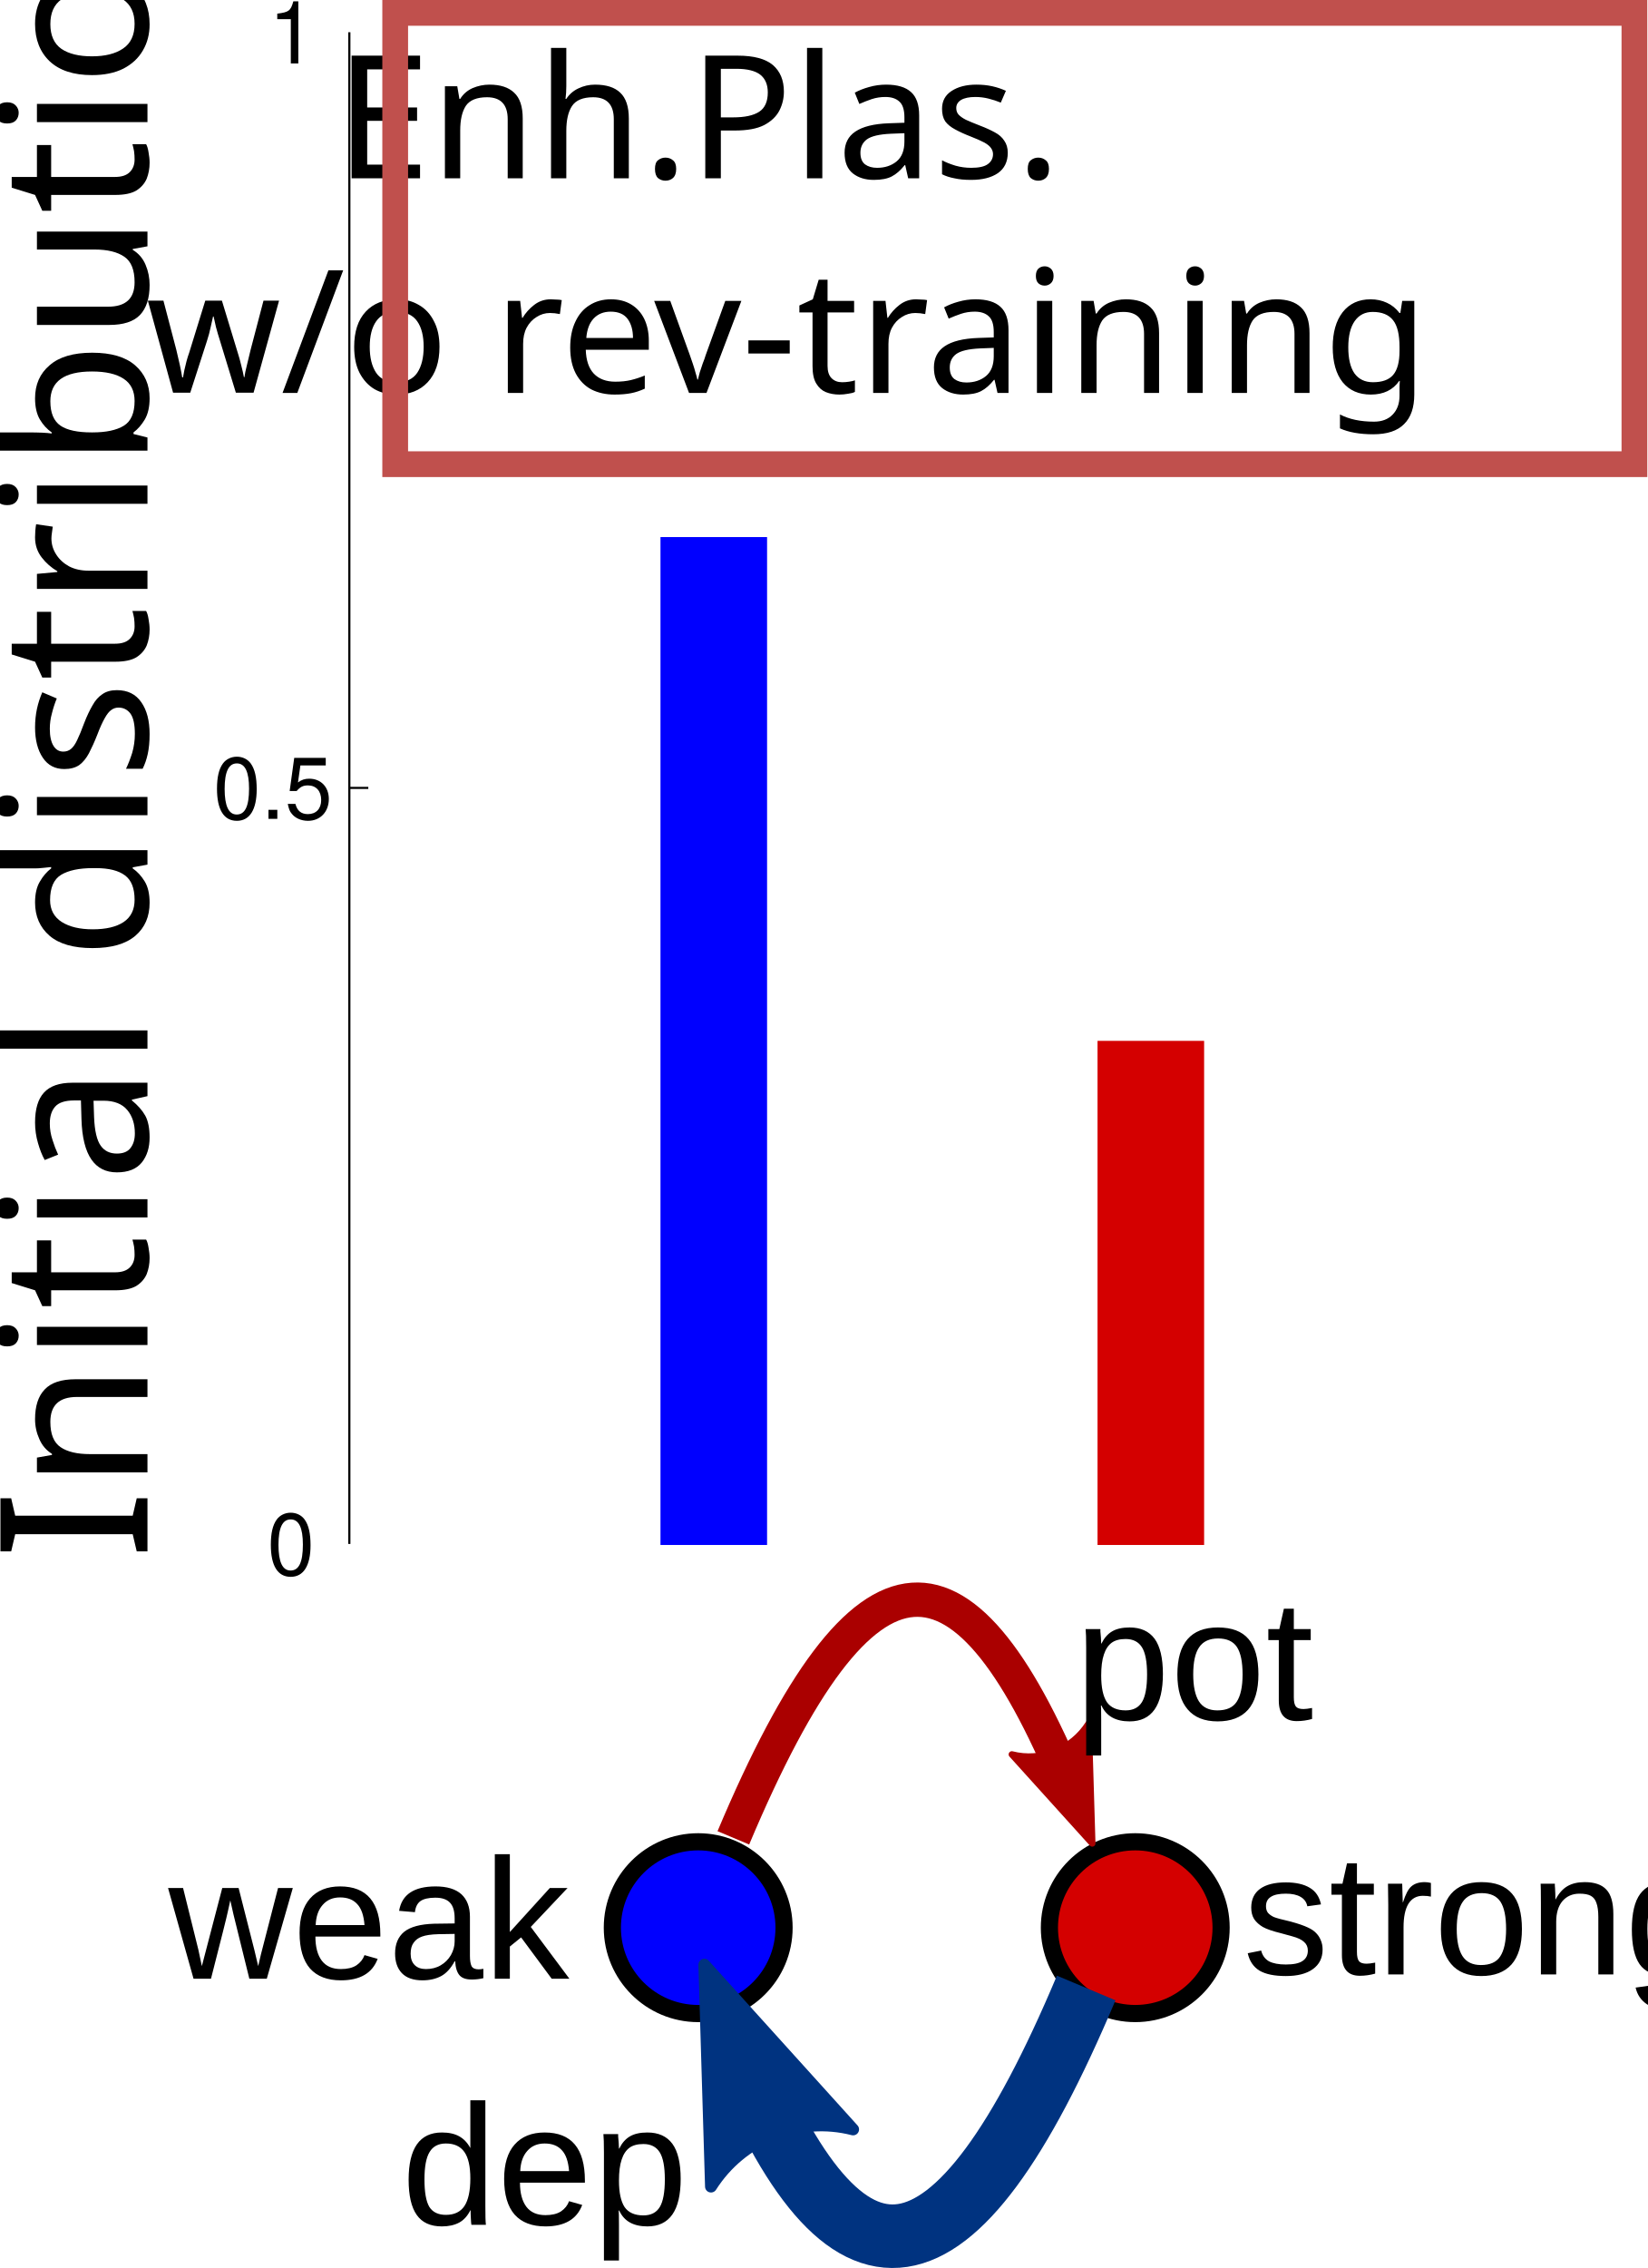
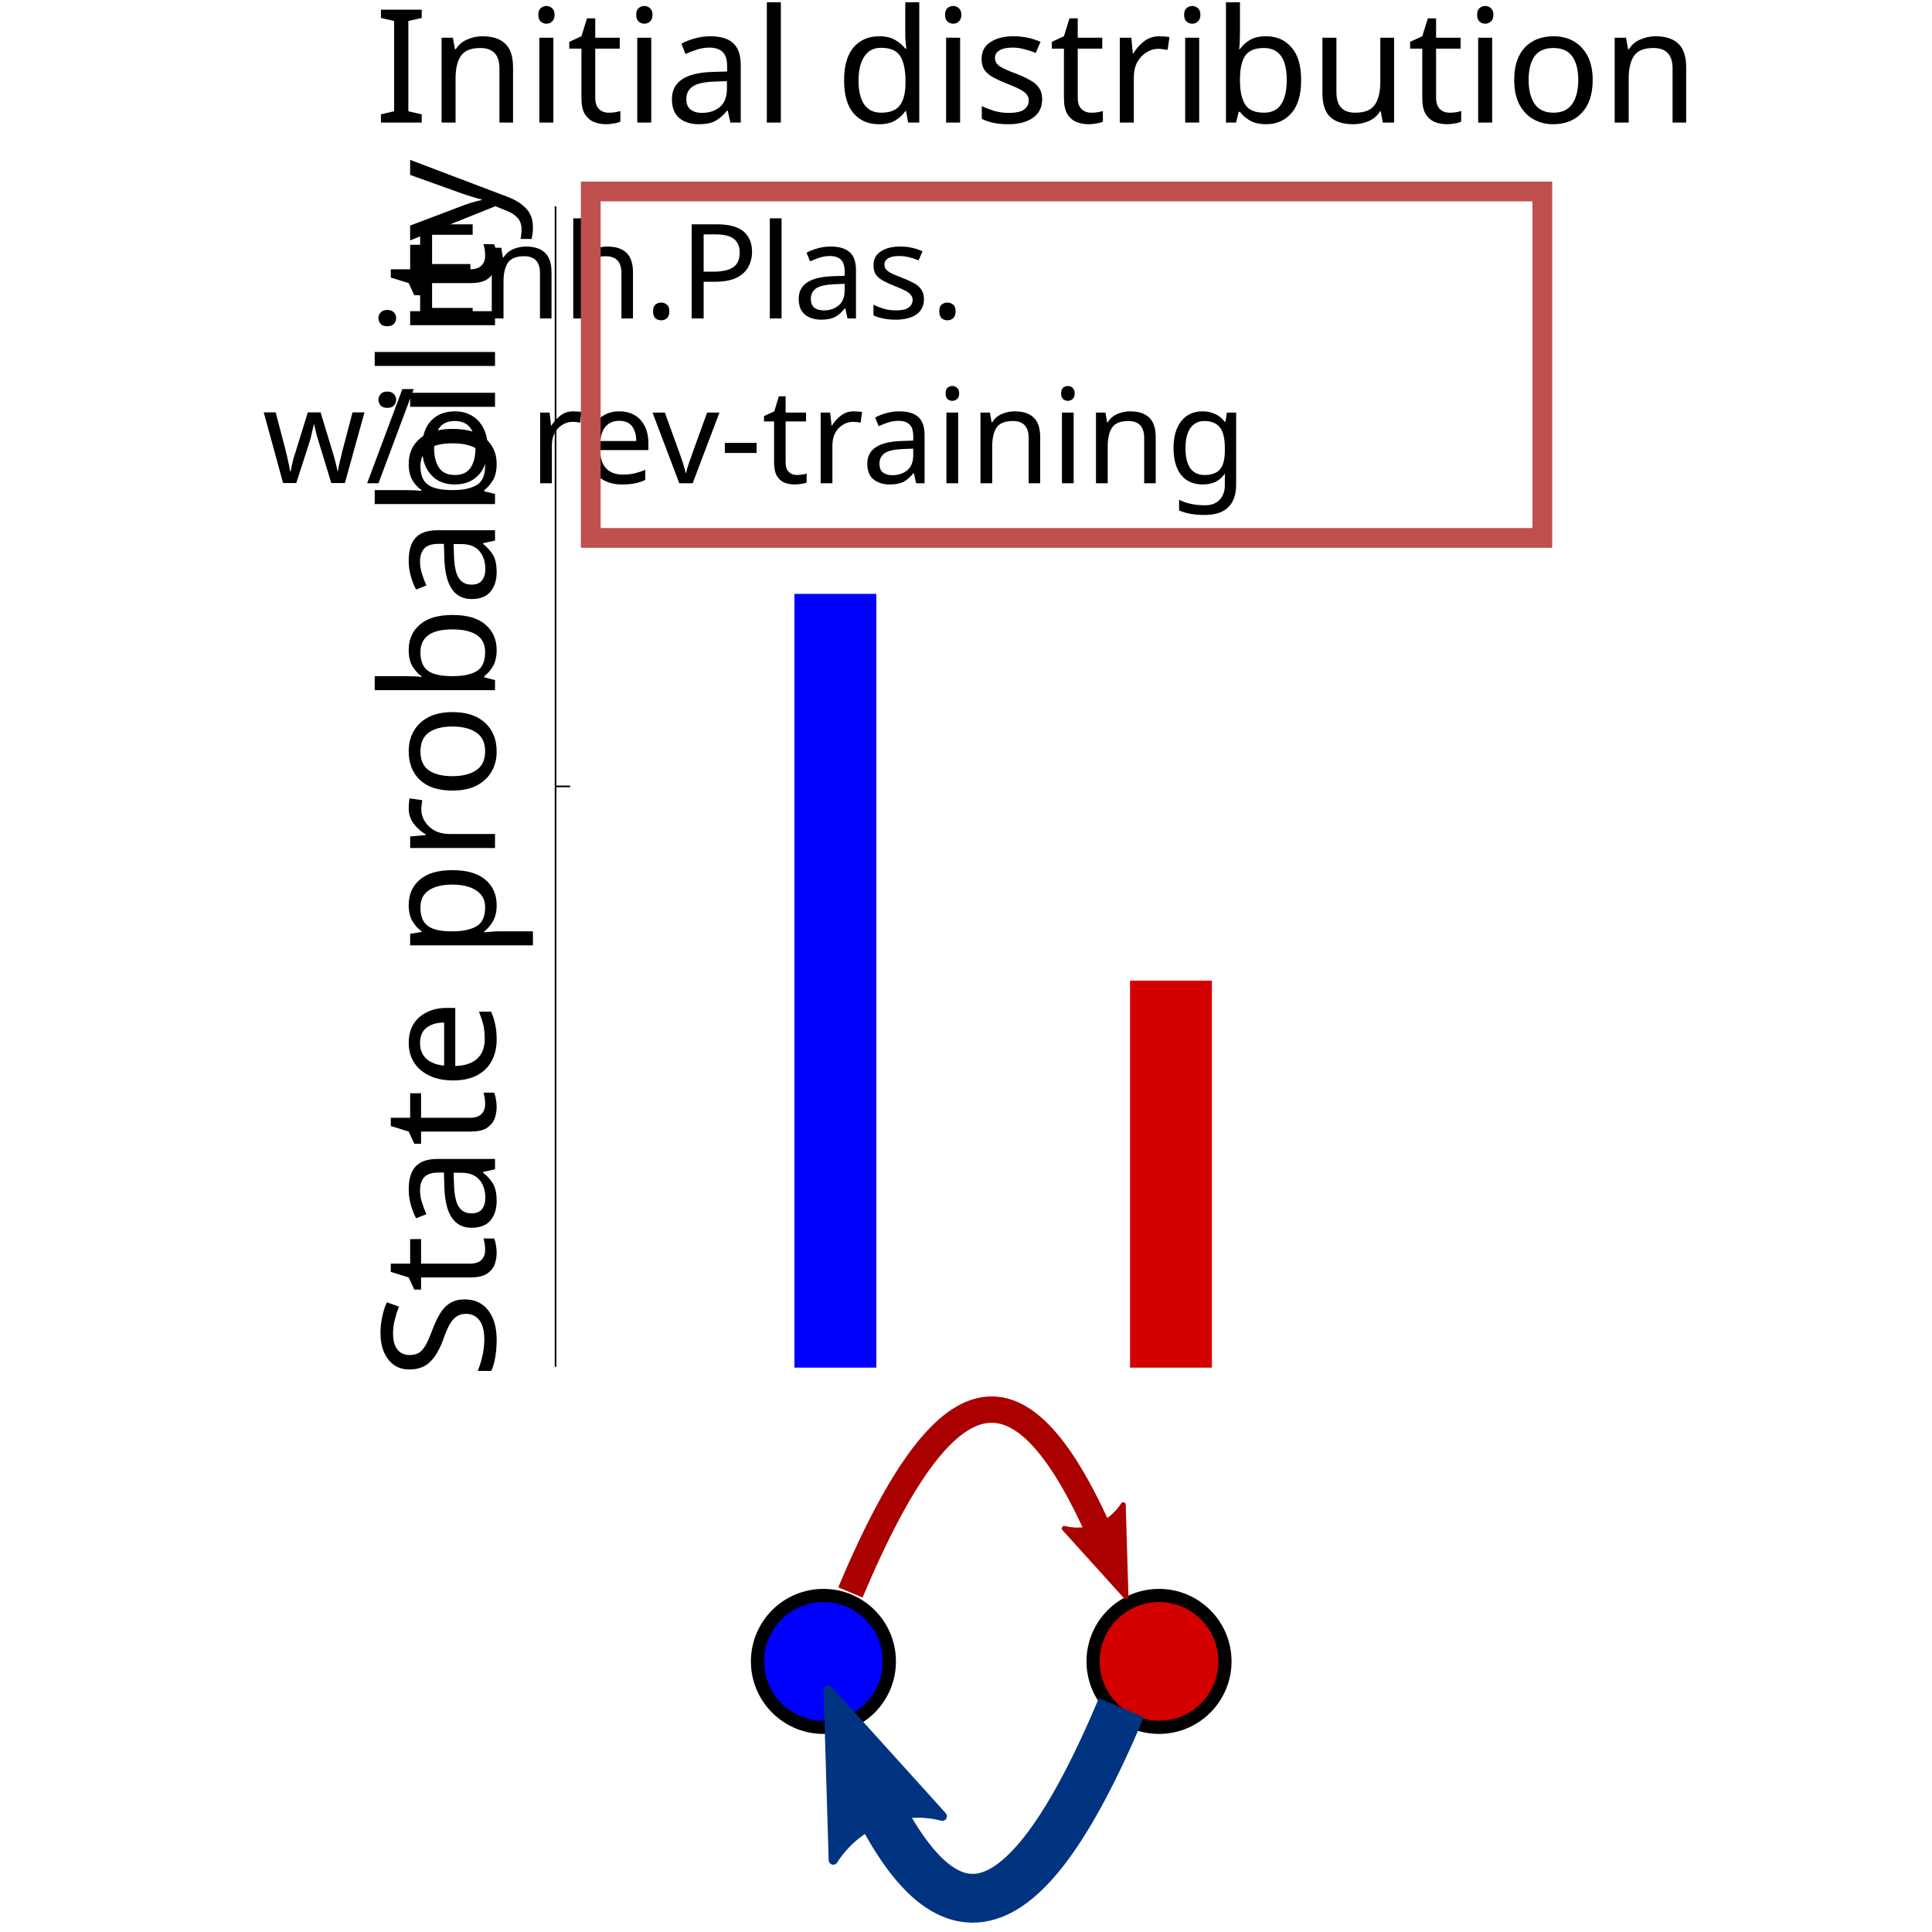
- <svg xmlns="http://www.w3.org/2000/svg" width="95.941" height="132.061" id="svg2" version="1.1">
+ <svg xmlns="http://www.w3.org/2000/svg" width="146.541" height="146.541" id="svg2" version="1.1">
  <defs id="defs4">
    <marker orient="auto" refY="0" refX="0" id="Arrow2Send" style="overflow:visible">
      <path id="path4544" style="font-size:12px;fill-rule:evenodd;stroke-width:0.625;stroke-linejoin:round" d="M 8.719,4.034 -2.207,0.016 8.719,-4.002 c -1.745,2.372 -1.735,5.617 -6e-7,8.035 z" transform="matrix(-0.3,0,0,-0.3,0.69,0)" />
    </marker>
    <marker orient="auto" refY="0" refX="0" id="Arrow2Sstart" style="overflow:visible">
      <path id="path4541" style="font-size:12px;fill-rule:evenodd;stroke-width:0.625;stroke-linejoin:round" d="M 8.719,4.034 -2.207,0.016 8.719,-4.002 c -1.745,2.372 -1.735,5.617 -6e-7,8.035 z" transform="matrix(0.3,0,0,0.3,-0.69,0)" />
    </marker>
    <marker orient="auto" refY="0" refX="0" id="Arrow2Send-4" style="overflow:visible">
      <path id="path4544-5" style="font-size:12px;fill-rule:evenodd;stroke-width:0.625;stroke-linejoin:round" d="M 8.719,4.034 -2.207,0.016 8.719,-4.002 c -1.745,2.372 -1.735,5.617 -6e-7,8.035 z" transform="matrix(-0.3,0,0,-0.3,0.69,0)" />
    </marker>
    <marker orient="auto" refY="0" refX="0" id="Arrow2Send-3" style="overflow:visible">
      <path id="path4544-52" style="font-size:12px;fill-rule:evenodd;stroke-width:0.625;stroke-linejoin:round" d="M 8.719,4.034 -2.207,0.016 8.719,-4.002 c -1.745,2.372 -1.735,5.617 -6e-7,8.035 z" transform="matrix(-0.3,0,0,-0.3,0.69,0)" />
    </marker>
    <marker orient="auto" refY="0" refX="0" id="Arrow2Send-9" style="overflow:visible">
      <path id="path4544-4" style="font-size:12px;fill-rule:evenodd;stroke-width:0.625;stroke-linejoin:round" d="M 8.719,4.034 -2.207,0.016 8.719,-4.002 c -1.745,2.372 -1.735,5.617 -6e-7,8.035 z" transform="matrix(-0.3,0,0,-0.3,0.69,0)" />
    </marker>
    <marker orient="auto" refY="0" refX="0" id="Arrow2Send-0" style="overflow:visible">
      <path id="path4544-59" style="font-size:12px;fill-rule:evenodd;stroke-width:0.625;stroke-linejoin:round" d="M 8.719,4.034 -2.207,0.016 8.719,-4.002 c -1.745,2.372 -1.735,5.617 -6e-7,8.035 z" transform="matrix(-0.3,0,0,-0.3,0.69,0)" />
    </marker>
    <marker orient="auto" refY="0" refX="0" id="Arrow2Send-6" style="overflow:visible">
      <path id="path4544-594" style="font-size:12px;fill-rule:evenodd;stroke-width:0.625;stroke-linejoin:round" d="M 8.719,4.034 -2.207,0.016 8.719,-4.002 c -1.745,2.372 -1.735,5.617 -6e-7,8.035 z" transform="matrix(-0.3,0,0,-0.3,0.69,0)" />
    </marker>
    <marker orient="auto" refY="0" refX="0" id="Arrow2Send-43" style="overflow:visible">
      <path id="path4544-54" style="font-size:12px;fill-rule:evenodd;stroke-width:0.625;stroke-linejoin:round" d="M 8.719,4.034 -2.207,0.016 8.719,-4.002 c -1.745,2.372 -1.735,5.617 -6e-7,8.035 z" transform="matrix(-0.3,0,0,-0.3,0.69,0)" />
    </marker>
    <marker orient="auto" refY="0" refX="0" id="Arrow2Send-41" style="overflow:visible">
      <path id="path4544-6" style="font-size:12px;fill-rule:evenodd;stroke-width:0.625;stroke-linejoin:round" d="M 8.719,4.034 -2.207,0.016 8.719,-4.002 c -1.745,2.372 -1.735,5.617 -6e-7,8.035 z" transform="matrix(-0.3,0,0,-0.3,0.69,0)" />
    </marker>
    <marker orient="auto" refY="0" refX="0" id="Arrow2Send-1" style="overflow:visible">
      <path id="path4544-58" style="font-size:12px;fill-rule:evenodd;stroke-width:0.625;stroke-linejoin:round" d="M 8.719,4.034 -2.207,0.016 8.719,-4.002 c -1.745,2.372 -1.735,5.617 -6e-7,8.035 z" transform="matrix(-0.3,0,0,-0.3,0.69,0)" />
    </marker>
    <marker orient="auto" refY="0" refX="0" id="Arrow2Send-01" style="overflow:visible">
      <path id="path4544-40" style="font-size:12px;fill-rule:evenodd;stroke-width:0.625;stroke-linejoin:round" d="M 8.719,4.034 -2.207,0.016 8.719,-4.002 c -1.745,2.372 -1.735,5.617 -6e-7,8.035 z" transform="matrix(-0.3,0,0,-0.3,0.69,0)" />
    </marker>
    <marker orient="auto" refY="0" refX="0" id="Arrow2Send-91" style="overflow:visible">
      <path id="path4544-7" style="font-size:12px;fill-rule:evenodd;stroke-width:0.625;stroke-linejoin:round" d="M 8.719,4.034 -2.207,0.016 8.719,-4.002 c -1.745,2.372 -1.735,5.617 -6e-7,8.035 z" transform="matrix(-0.3,0,0,-0.3,0.69,0)" />
    </marker>
    <marker orient="auto" refY="0" refX="0" id="Arrow2Send-96" style="overflow:visible">
      <path id="path4544-8" style="font-size:12px;fill-rule:evenodd;stroke-width:0.625;stroke-linejoin:round" d="M 8.719,4.034 -2.207,0.016 8.719,-4.002 c -1.745,2.372 -1.735,5.617 -6e-7,8.035 z" transform="matrix(-0.3,0,0,-0.3,0.69,0)" />
    </marker>
    <marker orient="auto" refY="0" refX="0" id="Arrow2Send-30" style="overflow:visible">
      <path id="path4544-2" style="font-size:12px;fill-rule:evenodd;stroke-width:0.625;stroke-linejoin:round" d="M 8.719,4.034 -2.207,0.016 8.719,-4.002 c -1.745,2.372 -1.735,5.617 -6e-7,8.035 z" transform="matrix(-0.3,0,0,-0.3,0.69,0)" />
    </marker>
    <marker orient="auto" refY="0" refX="0" id="Arrow2Send-92" style="overflow:visible">
      <path id="path4544-24" style="font-size:12px;fill-rule:evenodd;stroke-width:0.625;stroke-linejoin:round" d="M 8.719,4.034 -2.207,0.016 8.719,-4.002 c -1.745,2.372 -1.735,5.617 -6e-7,8.035 z" transform="matrix(-0.3,0,0,-0.3,0.69,0)" />
    </marker>
    <marker orient="auto" refY="0" refX="0" id="Arrow2Send-8" style="overflow:visible">
      <path id="path4544-72" style="font-size:12px;fill-rule:evenodd;stroke-width:0.625;stroke-linejoin:round" d="M 8.719,4.034 -2.207,0.016 8.719,-4.002 c -1.745,2.372 -1.735,5.617 -6e-7,8.035 z" transform="matrix(-0.3,0,0,-0.3,0.69,0)" />
    </marker>
    <marker orient="auto" refY="0" refX="0" id="Arrow2Send-34" style="overflow:visible">
      <path id="path4544-3" style="font-size:12px;fill-rule:evenodd;stroke-width:0.625;stroke-linejoin:round" d="M 8.719,4.034 -2.207,0.016 8.719,-4.002 c -1.745,2.372 -1.735,5.617 -6e-7,8.035 z" transform="matrix(-0.3,0,0,-0.3,0.69,0)" />
    </marker>
    <marker orient="auto" refY="0" refX="0" id="Arrow2Send-32" style="overflow:visible">
      <path id="path4544-76" style="font-size:12px;fill-rule:evenodd;stroke-width:0.625;stroke-linejoin:round" d="M 8.719,4.034 -2.207,0.016 8.719,-4.002 c -1.745,2.372 -1.735,5.617 -6e-7,8.035 z" transform="matrix(-0.3,0,0,-0.3,0.69,0)" />
    </marker>
    <marker orient="auto" refY="0" refX="0" id="Arrow2Send-36" style="overflow:visible">
      <path id="path4544-9" style="font-size:12px;fill-rule:evenodd;stroke-width:0.625;stroke-linejoin:round" d="M 8.719,4.034 -2.207,0.016 8.719,-4.002 c -1.745,2.372 -1.735,5.617 -6e-7,8.035 z" transform="matrix(-0.3,0,0,-0.3,0.69,0)" />
    </marker>
    <marker orient="auto" refY="0" refX="0" id="Arrow2Send-33" style="overflow:visible">
      <path id="path4544-0" style="font-size:12px;fill-rule:evenodd;stroke-width:0.625;stroke-linejoin:round" d="M 8.719,4.034 -2.207,0.016 8.719,-4.002 c -1.745,2.372 -1.735,5.617 -6e-7,8.035 z" transform="matrix(-0.3,0,0,-0.3,0.69,0)" />
    </marker>
    <marker orient="auto" refY="0" refX="0" id="Arrow2Sendu" style="overflow:visible">
      <path id="path3966" style="font-size:12px;fill:#800000;fill-rule:evenodd;stroke:#800000;stroke-width:0.625;stroke-linejoin:round" d="M 8.719,4.034 -2.207,0.016 8.719,-4.002 c -1.745,2.372 -1.735,5.617 -6e-7,8.035 z" transform="matrix(-0.3,0,0,-0.3,0.69,0)" />
    </marker>
    <marker orient="auto" refY="0" refX="0" id="Arrow2SenduU" style="overflow:visible">
      <path id="path4080" style="font-size:12px;fill:#0000aa;fill-rule:evenodd;stroke:#0000aa;stroke-width:0.625;stroke-linejoin:round" d="M 8.719,4.034 -2.207,0.016 8.719,-4.002 c -1.745,2.372 -1.735,5.617 -6e-7,8.035 z" transform="matrix(-0.3,0,0,-0.3,0.69,0)" />
    </marker>
    <marker orient="auto" refY="0" refX="0" id="Arrow2SenduU0" style="overflow:visible">
      <path id="path4195" style="font-size:12px;fill:#003380;fill-rule:evenodd;stroke:#003380;stroke-width:0.625;stroke-linejoin:round" d="M 8.719,4.034 -2.207,0.016 8.719,-4.002 c -1.745,2.372 -1.735,5.617 -6e-7,8.035 z" transform="matrix(-0.3,0,0,-0.3,0.69,0)" />
    </marker>
    <marker orient="auto" refY="0" refX="0" id="Arrow2SenduM" style="overflow:visible">
      <path id="path4314" style="font-size:12px;fill:#aa0000;fill-rule:evenodd;stroke:#aa0000;stroke-width:0.625;stroke-linejoin:round" d="M 8.719,4.034 -2.207,0.016 8.719,-4.002 c -1.745,2.372 -1.735,5.617 -6e-7,8.035 z" transform="matrix(-0.3,0,0,-0.3,0.69,0)" />
    </marker>
    <marker orient="auto" refY="0" refX="0" id="Arrow2Send-33Jk" style="overflow:visible">
      <path id="path5285" style="font-size:12px;fill:#008000;fill-rule:evenodd;stroke:#008000;stroke-width:0.625;stroke-linejoin:round" d="M 8.719,4.034 -2.207,0.016 8.719,-4.002 c -1.745,2.372 -1.735,5.617 -6e-7,8.035 z" transform="matrix(-0.3,0,0,-0.3,0.69,0)" />
    </marker>
    <marker orient="auto" refY="0" refX="0" id="Arrow2Send-33V0" style="overflow:visible">
      <path id="path5294" style="font-size:12px;fill:#008000;fill-rule:evenodd;stroke:#008000;stroke-width:0.625;stroke-linejoin:round" d="M 8.719,4.034 -2.207,0.016 8.719,-4.002 c -1.745,2.372 -1.735,5.617 -6e-7,8.035 z" transform="matrix(-0.3,0,0,-0.3,0.69,0)" />
    </marker>
    <marker orient="auto" refY="0" refX="0" id="Arrow2Send-33d2" style="overflow:visible">
      <path id="path5288" style="font-size:12px;fill:#008000;fill-rule:evenodd;stroke:#008000;stroke-width:0.625;stroke-linejoin:round" d="M 8.719,4.034 -2.207,0.016 8.719,-4.002 c -1.745,2.372 -1.735,5.617 -6e-7,8.035 z" transform="matrix(-0.3,0,0,-0.3,0.69,0)" />
    </marker>
    <marker orient="auto" refY="0" refX="0" id="Arrow2Send-337r" style="overflow:visible">
      <path id="path5291" style="font-size:12px;fill:#008000;fill-rule:evenodd;stroke:#008000;stroke-width:0.625;stroke-linejoin:round" d="M 8.719,4.034 -2.207,0.016 8.719,-4.002 c -1.745,2.372 -1.735,5.617 -6e-7,8.035 z" transform="matrix(-0.3,0,0,-0.3,0.69,0)" />
    </marker>
  </defs>
-   <g id="layer1" transform="translate(-188.9505,-328.6891)">
-     <g transform="matrix(0.5,0,0,-0.5,200.2553,424.8045)" id="g124">
-       <text id="text126" transform="matrix(1,0,0,-1,8.5,8.8332)">
-         <tspan id="tspan128" y="0" x="0" style="font-size:10px;font-variant:normal;font-weight:normal;writing-mode:lr-tb;fill:#000000;fill-opacity:1;fill-rule:nonzero;stroke:none;font-family:Helvetica;-inkscape-font-specification:Helvetica">0</tspan>
-       </text>
-     </g>
-     <path id="path130" style="fill:none;stroke:#000000;stroke-width:0.125;stroke-linecap:butt;stroke-linejoin:round;stroke-miterlimit:10;stroke-opacity:1;stroke-dasharray:none" d="m 209.297,374.567 1.104,0" />
-     <g transform="matrix(0.5,0,0,-0.5,201.2863,468.8254)" id="g134">
-       <text id="text136" transform="matrix(1,0,0,-1,0.166797,184.917)">
-         <tspan id="tspan138" y="0" x="0 5.56 8.34" style="font-size:10px;font-variant:normal;font-weight:normal;writing-mode:lr-tb;fill:#000000;fill-opacity:1;fill-rule:nonzero;stroke:none;font-family:Helvetica;-inkscape-font-specification:Helvetica">0.5</tspan>
-       </text>
-     </g>
-     <g transform="matrix(0.5,0,0,-0.5,200.3408,512.8407)" id="g144">
-       <text id="text146" transform="matrix(1,0,0,-1,8.5,360.917)">
-         <tspan id="tspan148" y="0" x="0" style="font-size:10px;font-variant:normal;font-weight:normal;writing-mode:lr-tb;fill:#000000;fill-opacity:1;fill-rule:nonzero;stroke:none;font-family:Helvetica;-inkscape-font-specification:Helvetica">1</tspan>
-       </text>
-     </g>
-     <path id="path156" style="fill:none;stroke:#000000;stroke-width:0.125;stroke-linecap:butt;stroke-linejoin:round;stroke-miterlimit:10;stroke-opacity:1;stroke-dasharray:none" d="m 209.297,418.588 0,-88.021" />
-     <path transform="matrix(-1,0,0,1,440.0695,93.57143)" style="fill:#d40000;stroke:#000000;stroke-width:1;stroke-linecap:round;stroke-linejoin:round;stroke-miterlimit:4;stroke-dasharray:none;stroke-dashoffset:0" id="path2994-3-2-9" d="m 190,347.362 c 0,2.761 -2.239,5 -5,5 -2.761,0 -5,-2.239 -5,-5 0,-2.761 2.239,-5 5,-5 2.761,0 5,2.239 5,5 z" />
-     <path transform="matrix(-1,0,0,1,414.6149,93.57143)" style="fill:#0000ff;stroke:#000000;stroke-width:1;stroke-linecap:round;stroke-linejoin:round;stroke-miterlimit:4;stroke-dasharray:none;stroke-dashoffset:0" id="path2994-5" d="m 190,347.362 c 0,2.761 -2.239,5 -5,5 -2.761,0 -5,-2.239 -5,-5 0,-2.761 2.239,-5 5,-5 2.761,0 5,2.239 5,5 z" />
-     <path style="fill:none;stroke:#003380;stroke-width:3.7;stroke-linecap:butt;stroke-linejoin:miter;stroke-miterlimit:4;stroke-opacity:1;stroke-dasharray:none;stroke-dashoffset:0;marker-end:url(#Arrow2SenduU0)" d="m 252.212,444.446 c -7.696,18.279 -14.013,19.051 -20.356,3.28" id="path5894-5-1-9" />
-     <path style="fill:none;stroke:#aa0000;stroke-width:2;stroke-linecap:butt;stroke-linejoin:miter;stroke-miterlimit:4;stroke-opacity:1;stroke-dasharray:none;marker-end:url(#Arrow2SenduM)" d="m 231.662,435.703 c 7.696,-18.279 13.542,-17.952 19.885,-2.18" id="path5894-5-8" />
+   <g id="layer1" transform="translate(-164.5527,-315.6711)">
    <text xml:space="preserve" style="font-size:16px;font-style:normal;font-weight:normal;line-height:125%;letter-spacing:0px;word-spacing:0px;fill:#000000;fill-opacity:1;stroke:none;font-family:Sans" x="182.416" y="386.919" id="text3119">
      <tspan id="tspan3121" x="182.416" y="386.919" />
    </text>
-     <path d="m 227.418,418.65 6.208,0 0,-58.688 -6.208,0 0,58.688 z" style="fill:#0000ff;fill-opacity:1;fill-rule:evenodd;stroke:none" id="path174" />
-     <path d="m 252.872,418.65 6.208,0 0,-29.354 -6.208,0 0,29.354 z" style="fill:#d40000;fill-opacity:1;fill-rule:evenodd;stroke:none" id="path178" />
-     <text xml:space="preserve" style="font-size:20px;font-style:normal;font-weight:normal;text-align:center;line-height:125%;letter-spacing:0px;word-spacing:0px;text-anchor:middle;fill:#000000;fill-opacity:1;stroke:none;font-family:Sans" x="247.814" y="339.07" id="text2993-8">
-       <tspan id="tspan2995-2" x="247.814" y="339.07" style="font-size:10px;font-weight:normal;-inkscape-font-specification:Sans">Enh.Plas.</tspan>
-       <tspan x="247.814" y="351.57" id="tspan2997-4" style="font-size:10px;font-weight:normal;-inkscape-font-specification:Sans">w/o rev-training</tspan>
-     </text>
-     <rect style="fill:none;stroke:#c0504d;stroke-width:1.5;stroke-miterlimit:4;stroke-opacity:1;stroke-dasharray:none" id="rect3057" width="72.175" height="26.278" x="211.967" y="329.439" />
-     <text xml:space="preserve" style="font-size:40px;font-style:normal;font-weight:normal;line-height:125%;letter-spacing:0px;word-spacing:0px;fill:#000000;fill-opacity:1;stroke:none;font-family:Sans" x="-419.506" y="197.54" id="text3123" transform="matrix(0,-1,1,0,0,0)">
-       <tspan id="tspan3125" x="-419.506" y="197.54" style="font-size:12px">Initial distribution</tspan>
-     </text>
-     <text xml:space="preserve" style="font-size:15px;font-style:normal;font-variant:normal;font-weight:bold;font-stretch:normal;line-height:125%;letter-spacing:0px;word-spacing:0px;fill:#000000;fill-opacity:1;stroke:none;font-family:Arial;-inkscape-font-specification:Sans" x="198.753" y="443.909" id="text3065">
-       <tspan id="tspan3067" x="198.753" y="443.909" style="font-size:10px;font-weight:normal;-inkscape-font-specification:Arial">weak</tspan>
-     </text>
-     <text xml:space="preserve" style="font-size:15px;font-style:normal;font-variant:normal;font-weight:bold;font-stretch:normal;line-height:125%;letter-spacing:0px;word-spacing:0px;fill:#000000;fill-opacity:1;stroke:none;font-family:Arial;-inkscape-font-specification:Sans" x="261.341" y="443.658" id="text3069">
-       <tspan id="tspan3071" x="261.341" y="443.658" style="font-size:10px;font-weight:normal;-inkscape-font-specification:Arial">strong</tspan>
-     </text>
-     <text xml:space="preserve" style="font-size:10px;font-style:normal;font-variant:normal;font-weight:normal;font-stretch:normal;line-height:125%;letter-spacing:0px;word-spacing:0px;fill:#000000;fill-opacity:1;stroke:none;font-family:Arial;-inkscape-font-specification:Sans" x="251.539" y="428.828" id="text3075">
-       <tspan id="tspan3077" x="251.539" y="428.828">pot</tspan>
-     </text>
-     <text xml:space="preserve" style="font-size:10px;font-style:normal;font-variant:normal;font-weight:normal;font-stretch:normal;line-height:125%;letter-spacing:0px;word-spacing:0px;fill:#000000;fill-opacity:1;stroke:none;font-family:Arial;-inkscape-font-specification:Sans" x="212.327" y="458.237" id="text3079">
-       <tspan id="tspan3081" x="212.327" y="458.237">dep</tspan>
-     </text>
+     <g id="g3108" transform="translate(-1.166088,0)">
+       <g transform="translate(-0.6211472,0)" id="g3092">
+         <path id="path130" style="fill:none;stroke:#000000;stroke-width:0.125;stroke-linecap:butt;stroke-linejoin:round;stroke-miterlimit:10;stroke-opacity:1;stroke-dasharray:none" d="m 208.478,375.321 1.104,0" />
+         <path id="path156" style="fill:none;stroke:#000000;stroke-width:0.125;stroke-linecap:butt;stroke-linejoin:round;stroke-miterlimit:10;stroke-opacity:1;stroke-dasharray:none" d="m 208.478,419.342 0,-88.021" />
+         <path transform="matrix(-1,0,0,1,439.2508,94.32551)" style="fill:#d40000;stroke:#000000;stroke-width:1;stroke-linecap:round;stroke-linejoin:round;stroke-miterlimit:4;stroke-dasharray:none;stroke-dashoffset:0" id="path2994-3-2-9" d="m 190,347.362 c 0,2.761 -2.239,5 -5,5 -2.761,0 -5,-2.239 -5,-5 0,-2.761 2.239,-5 5,-5 2.761,0 5,2.239 5,5 z" />
+         <path transform="matrix(-1,0,0,1,413.7962,94.32551)" style="fill:#0000ff;stroke:#000000;stroke-width:1;stroke-linecap:round;stroke-linejoin:round;stroke-miterlimit:4;stroke-dasharray:none;stroke-dashoffset:0" id="path2994-5" d="m 190,347.362 c 0,2.761 -2.239,5 -5,5 -2.761,0 -5,-2.239 -5,-5 0,-2.761 2.239,-5 5,-5 2.761,0 5,2.239 5,5 z" />
+         <path style="fill:none;stroke:#003380;stroke-width:3.7;stroke-linecap:butt;stroke-linejoin:miter;stroke-miterlimit:4;stroke-opacity:1;stroke-dasharray:none;stroke-dashoffset:0;marker-end:url(#Arrow2SenduU0)" d="m 251.393,445.2 c -7.696,18.279 -14.013,19.051 -20.356,3.28" id="path5894-5-1-9" />
+         <path style="fill:none;stroke:#aa0000;stroke-width:2;stroke-linecap:butt;stroke-linejoin:miter;stroke-miterlimit:4;stroke-opacity:1;stroke-dasharray:none;marker-end:url(#Arrow2SenduM)" d="m 230.843,436.457 c 7.696,-18.279 13.542,-17.952 19.885,-2.18" id="path5894-5-8" />
+         <path d="m 226.599,419.405 6.208,0 0,-58.688 -6.208,0 0,58.688 z" style="fill:#0000ff;fill-opacity:1;fill-rule:evenodd;stroke:none" id="path174" />
+         <path d="m 252.053,419.405 6.208,0 0,-29.354 -6.208,0 0,29.354 z" style="fill:#d40000;fill-opacity:1;fill-rule:evenodd;stroke:none" id="path178" />
+         <text xml:space="preserve" style="font-size:20px;font-style:normal;font-weight:normal;text-align:center;line-height:125%;letter-spacing:0px;word-spacing:0px;text-anchor:middle;fill:#000000;fill-opacity:1;stroke:none;font-family:Sans" x="246.995" y="339.824" id="text2993-8">
+           <tspan id="tspan2995-2" x="246.995" y="339.824" style="font-size:10px;font-weight:normal;-inkscape-font-specification:Sans">Enh.Plas.</tspan>
+           <tspan x="246.995" y="352.324" id="tspan2997-4" style="font-size:10px;font-weight:normal;-inkscape-font-specification:Sans">w/o rev-training</tspan>
+         </text>
+         <rect style="fill:none;stroke:#c0504d;stroke-width:1.5;stroke-miterlimit:4;stroke-opacity:1;stroke-dasharray:none" id="rect3057" width="72.175" height="26.278" x="211.148" y="330.193" />
+         <text xml:space="preserve" style="font-size:40px;font-style:normal;font-weight:normal;line-height:125%;letter-spacing:0px;word-spacing:0px;fill:#000000;fill-opacity:1;stroke:none;font-family:Sans" x="-420.26" y="203.885" id="text3123" transform="matrix(0,-1,1,0,0,0)">
+           <tspan id="tspan3125" x="-420.26" y="203.885" style="font-size:12px">State probability</tspan>
+         </text>
+       </g>
+       <text id="text3123-1" y="324.969" x="194.127" style="font-size:40px;font-style:normal;font-weight:normal;line-height:125%;letter-spacing:0px;word-spacing:0px;fill:#000000;fill-opacity:1;stroke:none;font-family:Sans" xml:space="preserve">
+         <tspan style="font-size:12px" y="324.969" x="194.127" id="tspan3125-7">Initial distribution</tspan>
+       </text>
+     </g>
+     <rect style="fill:none;stroke:none" id="rect3066" width="146.541" height="146.541" x="164.553" y="315.671" />
  </g>
</svg>
